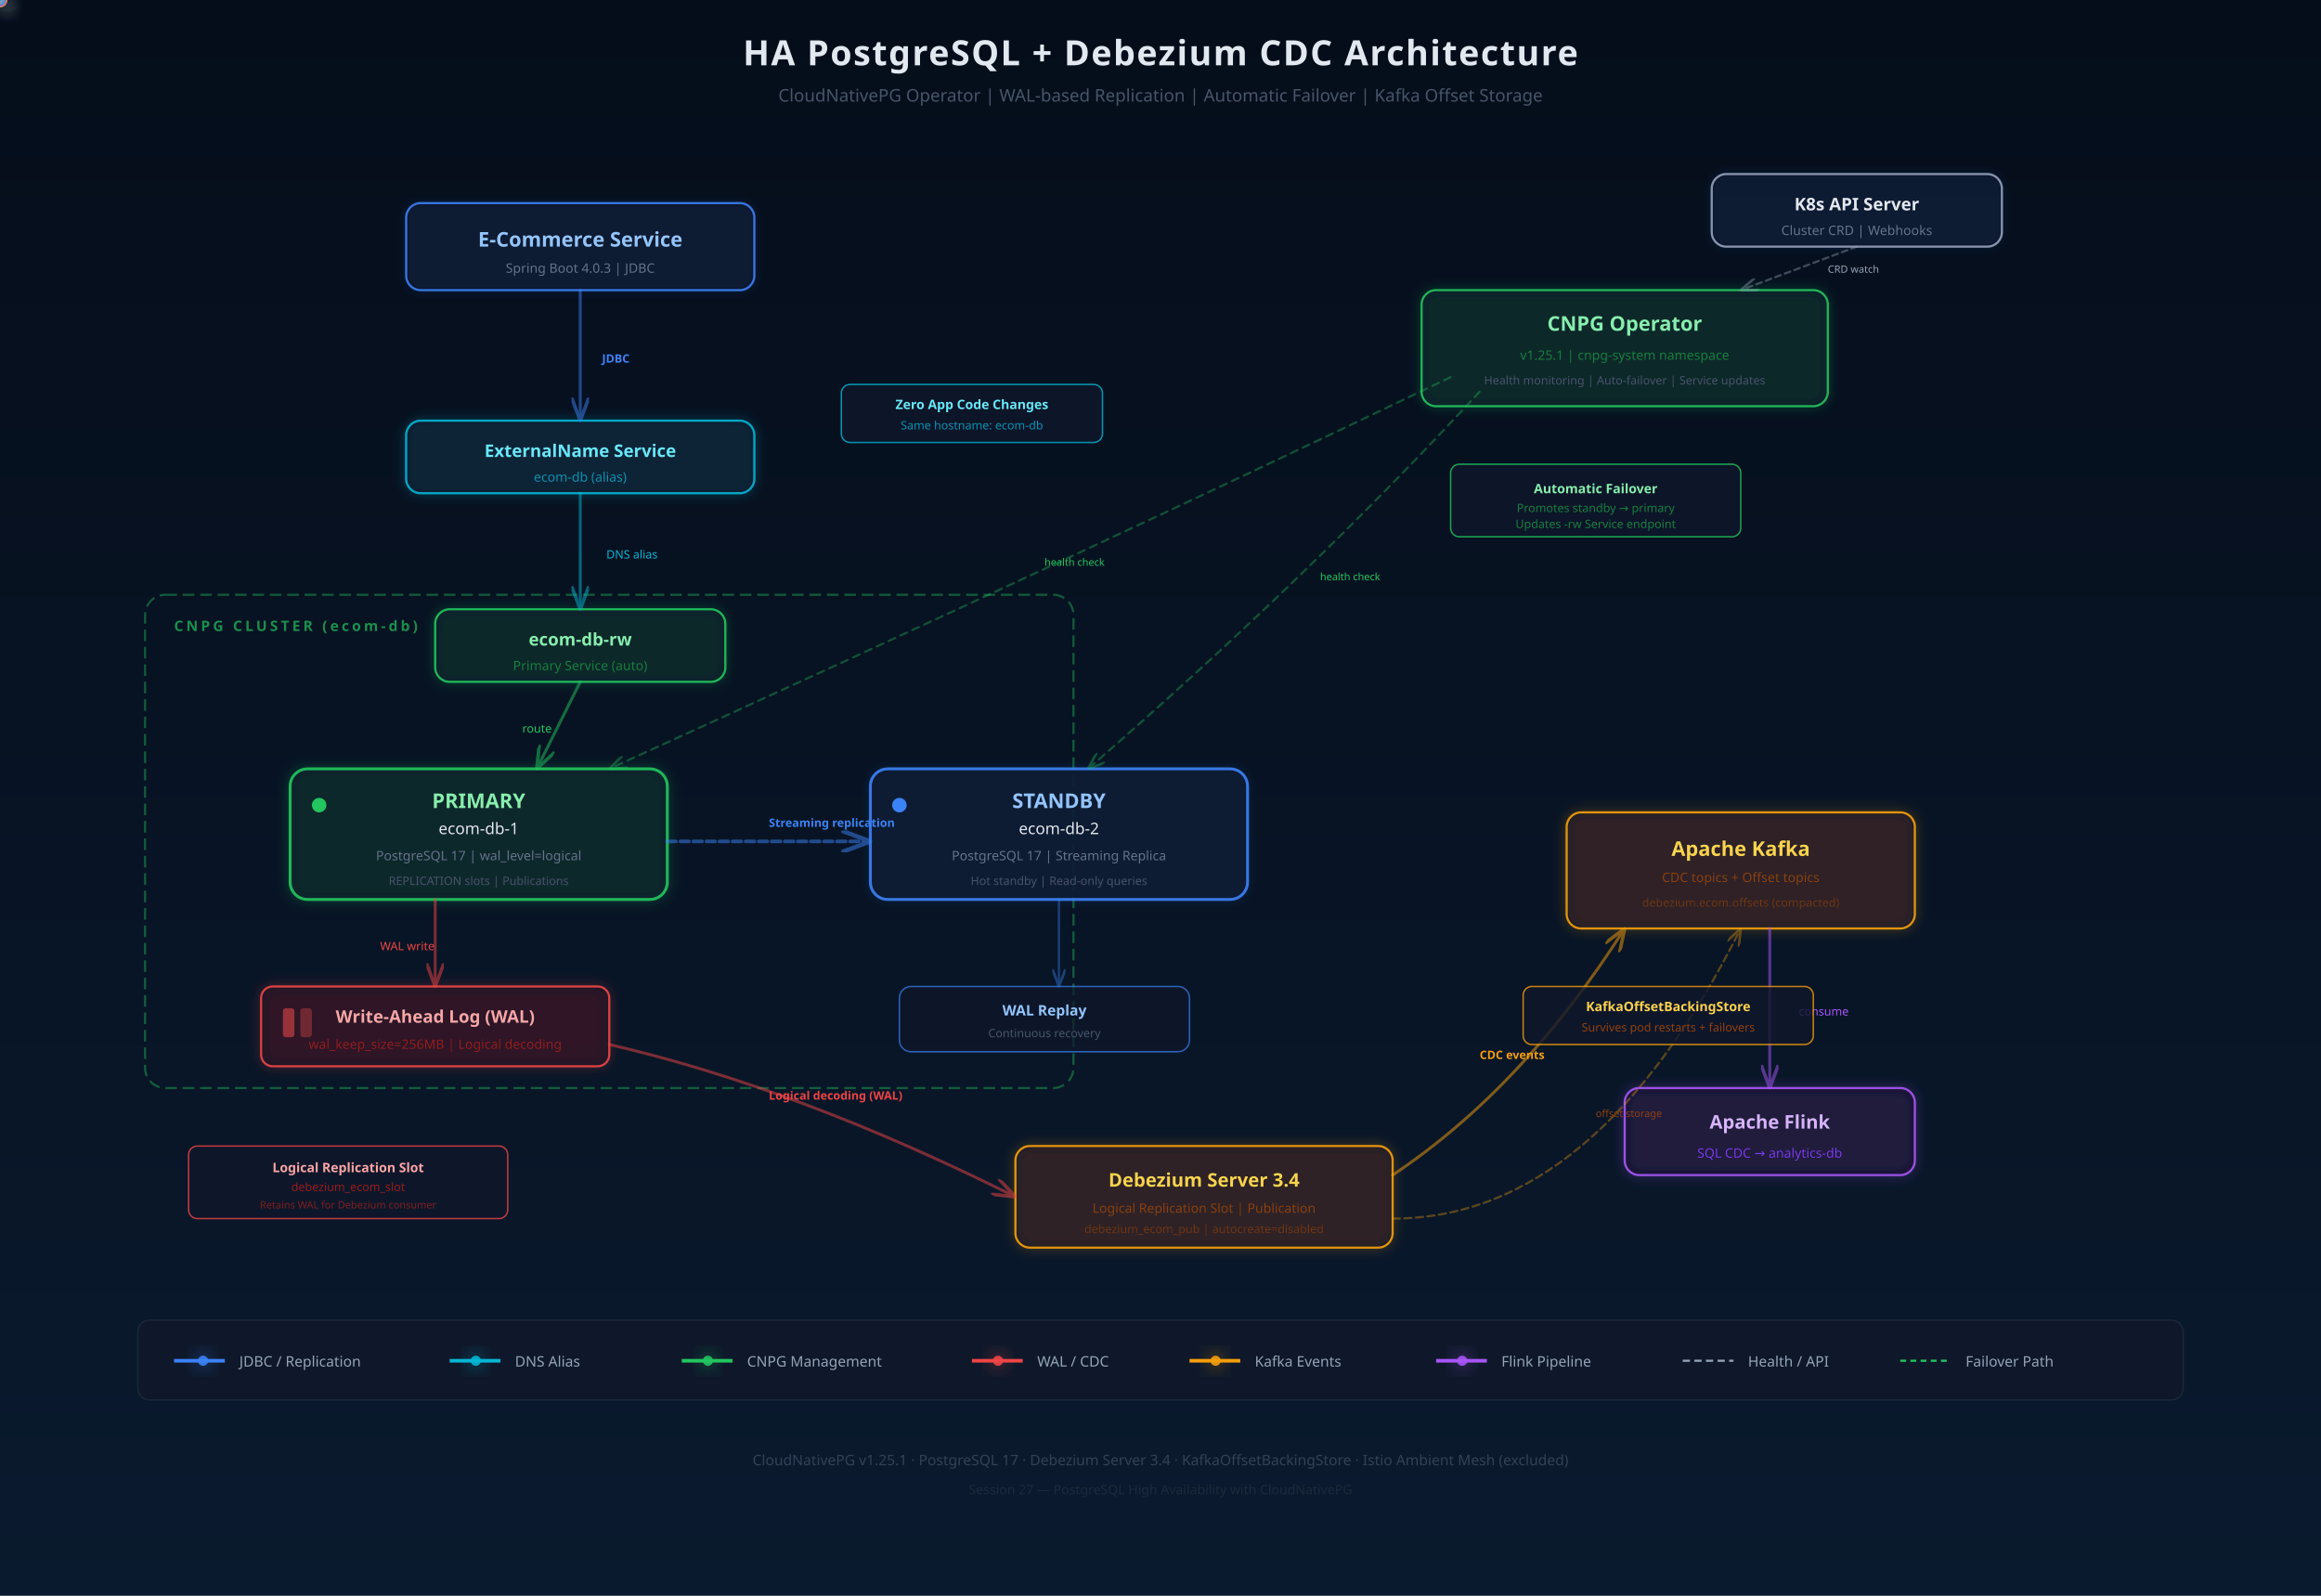
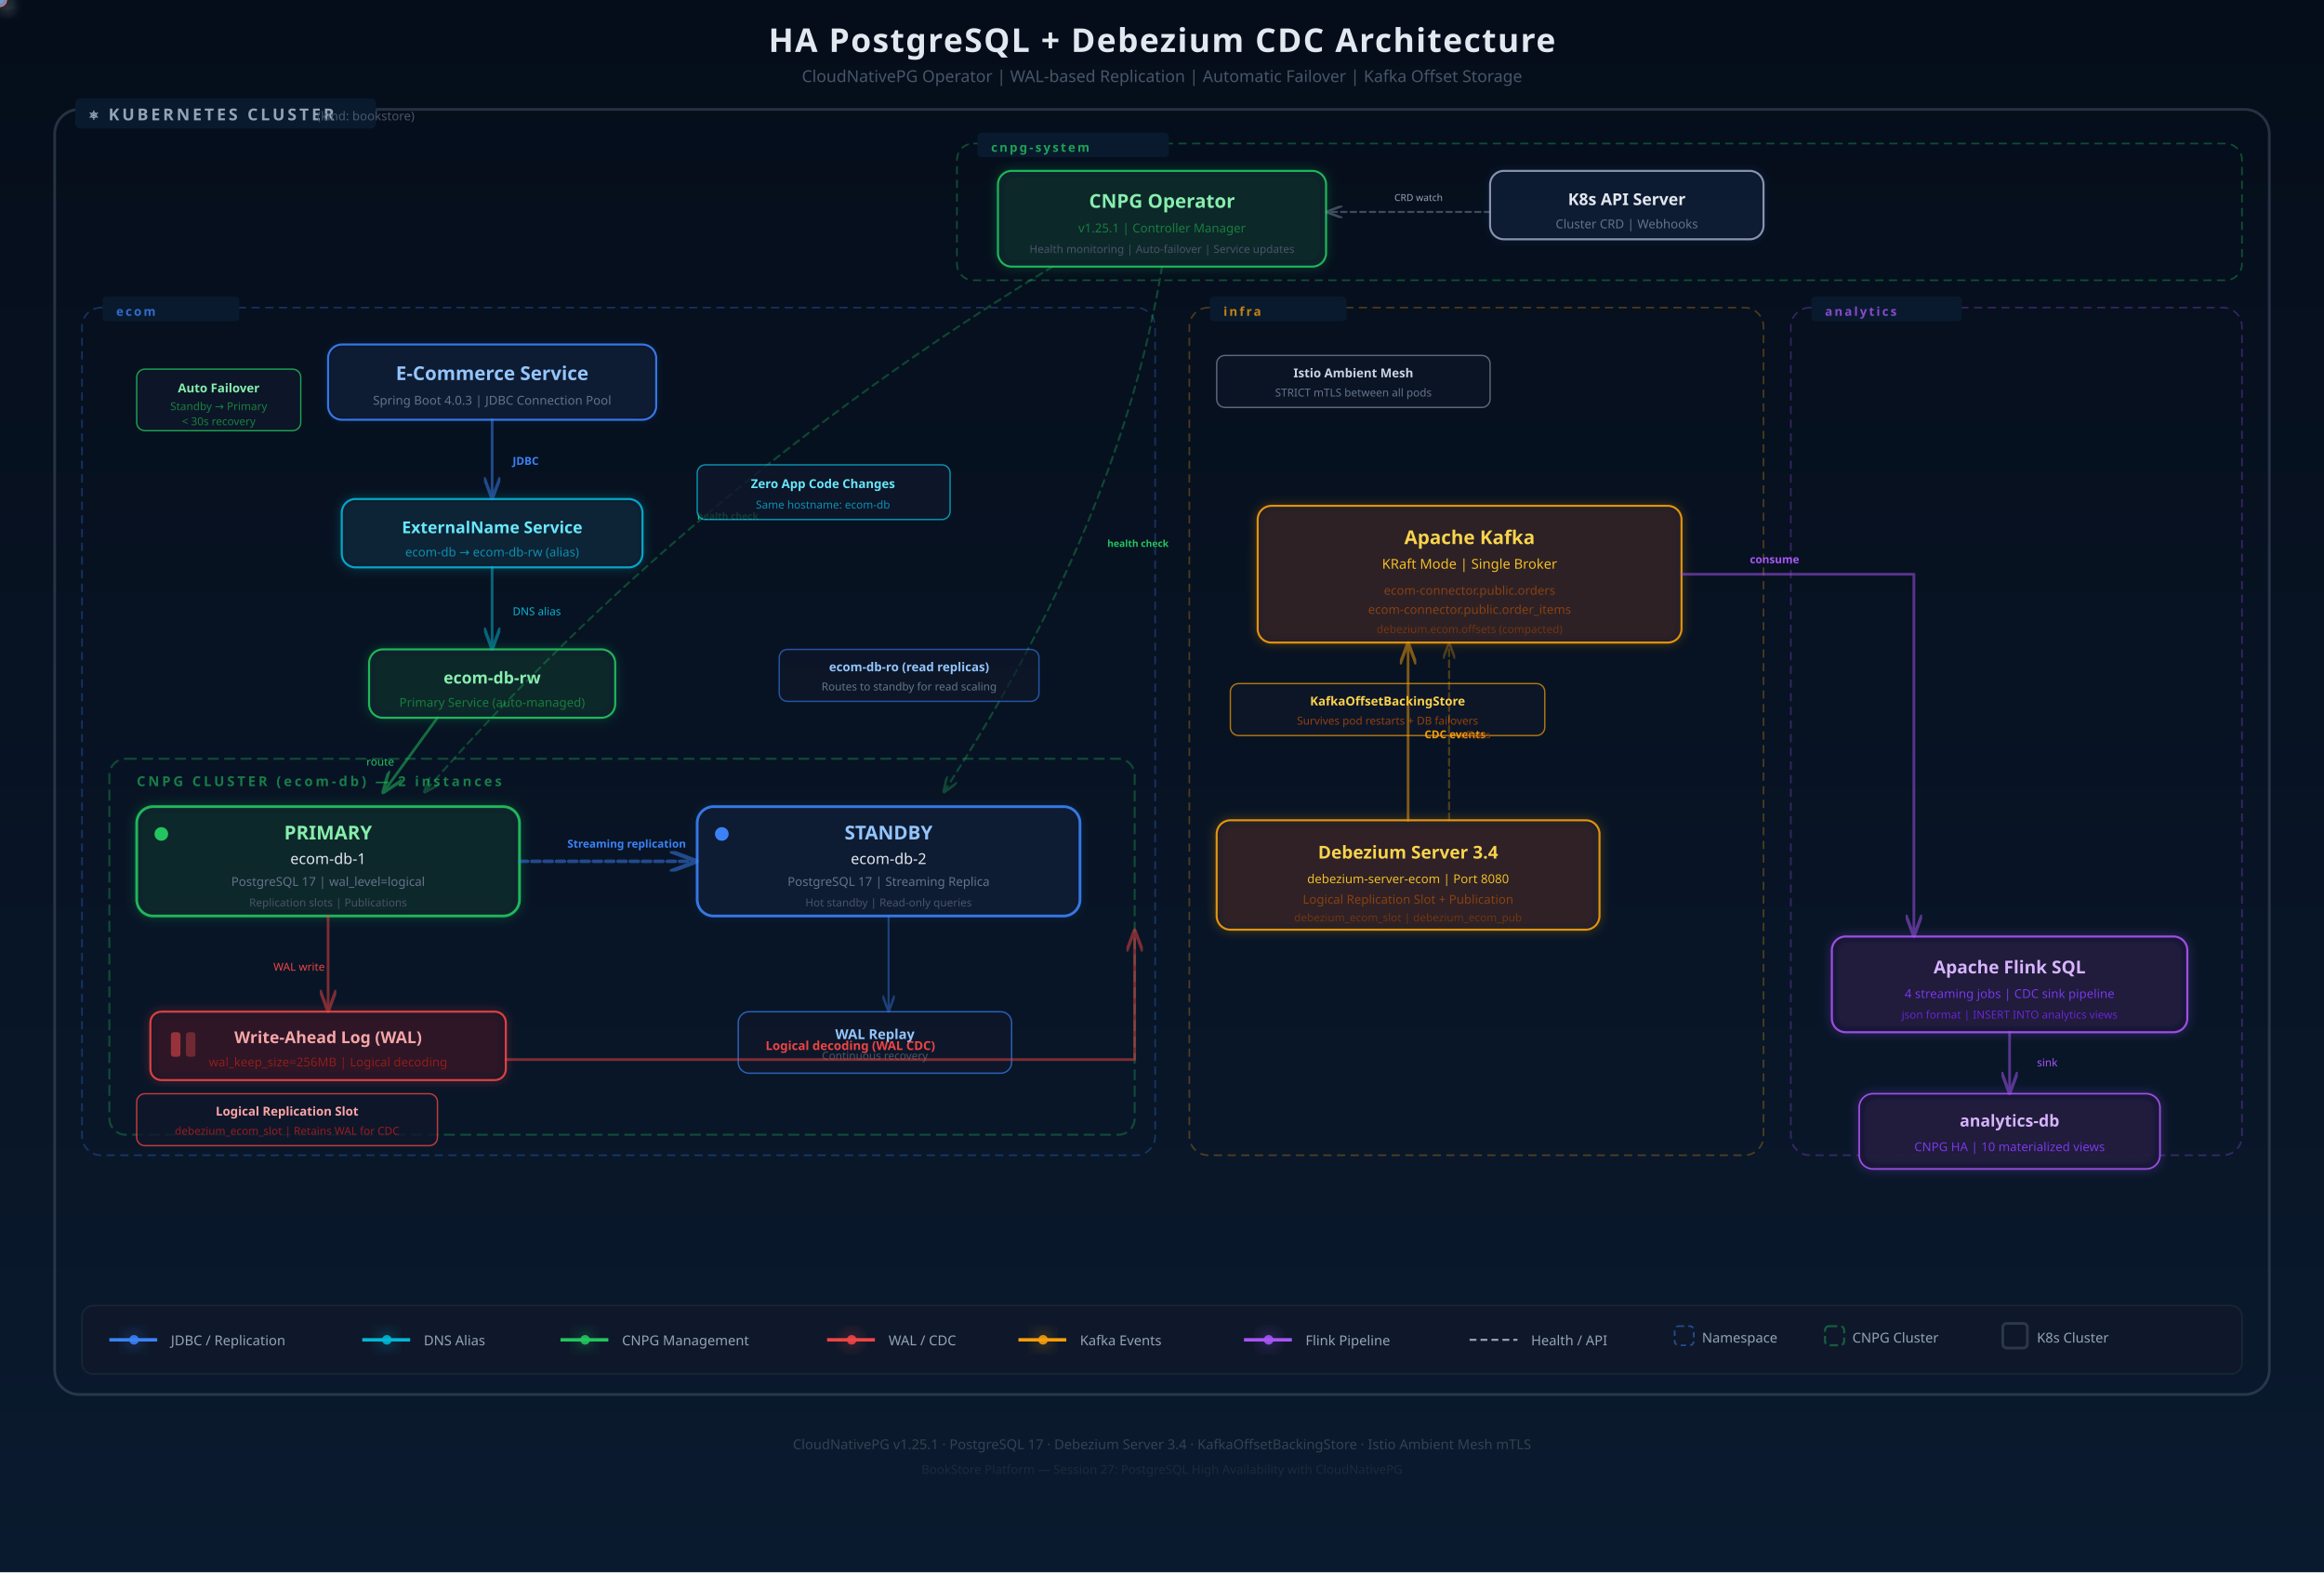
- <svg xmlns="http://www.w3.org/2000/svg" viewBox="0 0 1600 1100" width="1600" height="1100">
+ <svg xmlns="http://www.w3.org/2000/svg" viewBox="0 0 1700 1150" width="1700" height="1150">
  <defs>
    <linearGradient id="bg" x1="0" y1="0" x2="0" y2="1">
      <stop offset="0%" stop-color="#050d1a" />
      <stop offset="100%" stop-color="#0a1a2e" />
    </linearGradient>
    <filter id="glow" x="-50%" y="-50%" width="200%" height="200%">
      <feGaussianBlur stdDeviation="4" result="blur" />
      <feComposite in="SourceGraphic" in2="blur" operator="over" />
    </filter>
    <filter id="dot-glow" x="-100%" y="-100%" width="300%" height="300%">
      <feGaussianBlur stdDeviation="6" result="blur" />
      <feComposite in="SourceGraphic" in2="blur" operator="over" />
    </filter>
    <filter id="node-glow" x="-20%" y="-20%" width="140%" height="140%">
      <feGaussianBlur stdDeviation="3" result="blur" />
      <feFlood flood-color="#3b82f6" flood-opacity="0.15" result="color" />
      <feComposite in="color" in2="blur" operator="in" result="shadow" />
      <feComposite in="SourceGraphic" in2="shadow" operator="over" />
    </filter>
    <filter id="glow-green" x="-20%" y="-20%" width="140%" height="140%">
      <feGaussianBlur stdDeviation="4" result="blur" />
      <feFlood flood-color="#22c55e" flood-opacity="0.3" result="color" />
      <feComposite in="color" in2="blur" operator="in" result="shadow" />
      <feComposite in="SourceGraphic" in2="shadow" operator="over" />
    </filter>
    <filter id="glow-amber" x="-20%" y="-20%" width="140%" height="140%">
      <feGaussianBlur stdDeviation="4" result="blur" />
      <feFlood flood-color="#f59e0b" flood-opacity="0.3" result="color" />
      <feComposite in="color" in2="blur" operator="in" result="shadow" />
      <feComposite in="SourceGraphic" in2="shadow" operator="over" />
    </filter>
    <filter id="glow-red" x="-20%" y="-20%" width="140%" height="140%">
      <feGaussianBlur stdDeviation="4" result="blur" />
      <feFlood flood-color="#ef4444" flood-opacity="0.3" result="color" />
      <feComposite in="color" in2="blur" operator="in" result="shadow" />
      <feComposite in="SourceGraphic" in2="shadow" operator="over" />
    </filter>
    <filter id="glow-purple" x="-20%" y="-20%" width="140%" height="140%">
      <feGaussianBlur stdDeviation="4" result="blur" />
      <feFlood flood-color="#a855f7" flood-opacity="0.3" result="color" />
      <feComposite in="color" in2="blur" operator="in" result="shadow" />
      <feComposite in="SourceGraphic" in2="shadow" operator="over" />
    </filter>
    <filter id="glow-cyan" x="-20%" y="-20%" width="140%" height="140%">
      <feGaussianBlur stdDeviation="4" result="blur" />
      <feFlood flood-color="#06b6d4" flood-opacity="0.3" result="color" />
      <feComposite in="color" in2="blur" operator="in" result="shadow" />
      <feComposite in="SourceGraphic" in2="shadow" operator="over" />
    </filter>
    <marker id="arr-blue" markerWidth="8" markerHeight="6" refX="8" refY="3" orient="auto">
      <path d="M0,0 L8,3 L0,6" fill="none" stroke="#3b82f6" stroke-width="1.2" />
    </marker>
    <marker id="arr-green" markerWidth="8" markerHeight="6" refX="8" refY="3" orient="auto">
      <path d="M0,0 L8,3 L0,6" fill="none" stroke="#22c55e" stroke-width="1.2" />
    </marker>
    <marker id="arr-red" markerWidth="8" markerHeight="6" refX="8" refY="3" orient="auto">
      <path d="M0,0 L8,3 L0,6" fill="none" stroke="#ef4444" stroke-width="1.2" />
    </marker>
    <marker id="arr-orange" markerWidth="8" markerHeight="6" refX="8" refY="3" orient="auto">
      <path d="M0,0 L8,3 L0,6" fill="none" stroke="#f59e0b" stroke-width="1.2" />
    </marker>
    <marker id="arr-purple" markerWidth="8" markerHeight="6" refX="8" refY="3" orient="auto">
      <path d="M0,0 L8,3 L0,6" fill="none" stroke="#a855f7" stroke-width="1.2" />
    </marker>
    <marker id="arr-cyan" markerWidth="8" markerHeight="6" refX="8" refY="3" orient="auto">
      <path d="M0,0 L8,3 L0,6" fill="none" stroke="#06b6d4" stroke-width="1.2" />
    </marker>
    <marker id="arr-white" markerWidth="8" markerHeight="6" refX="8" refY="3" orient="auto">
      <path d="M0,0 L8,3 L0,6" fill="none" stroke="#94a3b8" stroke-width="1.2" />
    </marker>
-     <path id="p-app-ext" d="M400,200 L400,290" fill="none" />
-     <path id="p-ext-rw" d="M400,340 L400,420" fill="none" />
-     <path id="p-rw-primary" d="M400,470 L400,530" fill="none" />
-     <path id="p-wal-write" d="M300,600 L300,680" fill="none" />
-     <path id="p-repl" d="M500,580 L750,580" fill="none" />
-     <path id="p-wal-deb" d="M380,720 L680,720" fill="none" />
-     <path id="p-deb-kafka" d="M920,620 L1100,620" fill="none" />
-     <path id="p-kafka-flink" d="M1300,620 L1300,750" fill="none" />
-     <path id="p-op-primary" d="M1100,240 L550,530" fill="none" />
-     <path id="p-op-standby" d="M1100,260 L900,530" fill="none" />
-     <path id="p-standby-wal" d="M850,620 L850,700" fill="none" />
-     <path id="p-offset-kafka" d="M800,680 L1100,680" fill="none" />
-     <path id="p-k8s-op" d="M1300,160 L1200,200" fill="none" />
+     <path id="p-app-ext" d="M360,295 L360,365" fill="none" />
+     <path id="p-ext-rw" d="M360,415 L360,475" fill="none" />
+     <path id="p-rw-primary" d="M360,525 L310,580" fill="none" />
+     <path id="p-wal-write" d="M280,670 L280,740" fill="none" />
+     <path id="p-repl" d="M440,640 L570,640" fill="none" />
+     <path id="p-wal-deb" d="M370,775 L830,775 L830,680" fill="none" />
+     <path id="p-deb-kafka" d="M1030,600 L1030,470" fill="none" />
+     <path id="p-kafka-flink" d="M1230,420 L1400,420 L1400,685" fill="none" />
+     <path id="p-op-primary" d="M810,195 Q600,380 370,580" fill="none" />
+     <path id="p-op-standby" d="M870,195 Q800,380 670,580" fill="none" />
+     <path id="p-standby-wal" d="M680,680 L680,740" fill="none" />
+     <path id="p-k8s-op" d="M1090,157 L970,165" fill="none" />
  </defs>
-   <rect width="1600" height="1100" fill="url(#bg)" />
-   <text x="800" y="45" text-anchor="middle" font-family="'Segoe UI',system-ui,sans-serif" font-size="24" font-weight="700" fill="#e2e8f0" letter-spacing="1">
+   <rect width="1700" height="1150" fill="url(#bg)" />
+   <text x="850" y="38" text-anchor="middle" font-family="'Segoe UI',system-ui,sans-serif" font-size="24" font-weight="700" fill="#e2e8f0" letter-spacing="1">
    HA PostgreSQL + Debezium CDC Architecture
  </text>
-   <text x="800" y="70" text-anchor="middle" font-family="'Segoe UI',system-ui,sans-serif" font-size="12" fill="#475569">
+   <text x="850" y="60" text-anchor="middle" font-family="'Segoe UI',system-ui,sans-serif" font-size="12" fill="#475569">
    CloudNativePG Operator | WAL-based Replication | Automatic Failover | Kafka Offset Storage
  </text>
-   <rect x="100" y="410" width="640" height="340" rx="14" fill="none" stroke="#22c55e" stroke-width="1.5" stroke-dasharray="8,4" opacity="0.4" />
-   <text x="120" y="435" font-family="'Segoe UI',system-ui,sans-serif" font-size="10" fill="#22c55e" font-weight="700" letter-spacing="2" opacity="0.7">CNPG CLUSTER (ecom-db)</text>
+   <rect x="40" y="80" width="1620" height="940" rx="18" fill="none" stroke="#475569" stroke-width="2" opacity="0.5" />
+   <g font-family="'Segoe UI',system-ui,sans-serif">
+     <rect x="55" y="72" width="220" height="22" rx="4" fill="#0a1a2e" />
+     <text x="65" y="88" font-size="12" fill="#94a3b8" font-weight="700" letter-spacing="2">
+       ⎈  KUBERNETES CLUSTER
+     </text>
+     <text x="232" y="88" font-size="9" fill="#475569">(kind: bookstore)</text>
+   </g>
+   <rect x="700" y="105" width="940" height="100" rx="12" fill="none" stroke="#22c55e" stroke-width="1.2" stroke-dasharray="6,4" opacity="0.35" />
+   <g font-family="'Segoe UI',system-ui,sans-serif">
+     <rect x="715" y="97" width="140" height="18" rx="3" fill="#0a1a2e" />
+     <text x="725" y="111" font-size="9" fill="#22c55e" font-weight="700" letter-spacing="1.5" opacity="0.8">cnpg-system</text>
+   </g>
  <g filter="url(#node-glow)">
-     <rect x="280" y="140" width="240" height="60" rx="10" fill="#0f172a" stroke="#3b82f6" stroke-width="1.5" opacity="0.9" />
-     <text x="400" y="170" text-anchor="middle" fill="#93c5fd" font-size="14" font-weight="600" font-family="'Segoe UI',system-ui,sans-serif">E-Commerce Service</text>
-     <text x="400" y="188" text-anchor="middle" fill="#64748b" font-size="9" font-family="'Segoe UI',system-ui,sans-serif">Spring Boot 4.0.3 | JDBC</text>
+     <rect x="1090" y="125" width="200" height="50" rx="10" fill="#0f172a" stroke="#94a3b8" stroke-width="1.5" opacity="0.9" />
+     <text x="1190" y="150" text-anchor="middle" fill="#e2e8f0" font-size="12" font-weight="600" font-family="'Segoe UI',system-ui,sans-serif">K8s API Server</text>
+     <text x="1190" y="167" text-anchor="middle" fill="#64748b" font-size="9" font-family="'Segoe UI',system-ui,sans-serif">Cluster CRD | Webhooks</text>
+   </g>
+   <g filter="url(#glow-green)">
+     <rect x="730" y="125" width="240" height="70" rx="10" fill="#0f172a" stroke="#22c55e" stroke-width="1.5" opacity="0.9" />
+     <text x="850" y="152" text-anchor="middle" fill="#86efac" font-size="14" font-weight="700" font-family="'Segoe UI',system-ui,sans-serif">CNPG Operator</text>
+     <text x="850" y="170" text-anchor="middle" fill="#15803d" font-size="9" font-family="'Segoe UI',system-ui,sans-serif">v1.25.1 | Controller Manager</text>
+     <text x="850" y="185" text-anchor="middle" fill="#475569" font-size="8" font-family="'Segoe UI',system-ui,sans-serif">Health monitoring | Auto-failover | Service updates</text>
+   </g>
+   <rect x="60" y="225" width="785" height="620" rx="14" fill="none" stroke="#3b82f6" stroke-width="1.2" stroke-dasharray="6,4" opacity="0.3" />
+   <g font-family="'Segoe UI',system-ui,sans-serif">
+     <rect x="75" y="217" width="100" height="18" rx="3" fill="#0a1a2e" />
+     <text x="85" y="231" font-size="9" fill="#3b82f6" font-weight="700" letter-spacing="1.5" opacity="0.8">ecom</text>
+   </g>
+   <g filter="url(#node-glow)">
+     <rect x="240" y="252" width="240" height="55" rx="10" fill="#0f172a" stroke="#3b82f6" stroke-width="1.5" opacity="0.9" />
+     <text x="360" y="278" text-anchor="middle" fill="#93c5fd" font-size="14" font-weight="600" font-family="'Segoe UI',system-ui,sans-serif">E-Commerce Service</text>
+     <text x="360" y="296" text-anchor="middle" fill="#64748b" font-size="9" font-family="'Segoe UI',system-ui,sans-serif">Spring Boot 4.0.3 | JDBC Connection Pool</text>
  </g>
  <g filter="url(#glow-cyan)">
-     <rect x="280" y="290" width="240" height="50" rx="10" fill="#0f172a" stroke="#06b6d4" stroke-width="1.5" opacity="0.9" />
-     <text x="400" y="315" text-anchor="middle" fill="#67e8f9" font-size="12" font-weight="600" font-family="'Segoe UI',system-ui,sans-serif">ExternalName Service</text>
-     <text x="400" y="332" text-anchor="middle" fill="#0891b2" font-size="9" font-family="'Segoe UI',system-ui,sans-serif">ecom-db (alias)</text>
+     <rect x="250" y="365" width="220" height="50" rx="10" fill="#0f172a" stroke="#06b6d4" stroke-width="1.5" opacity="0.9" />
+     <text x="360" y="390" text-anchor="middle" fill="#67e8f9" font-size="12" font-weight="600" font-family="'Segoe UI',system-ui,sans-serif">ExternalName Service</text>
+     <text x="360" y="407" text-anchor="middle" fill="#0891b2" font-size="9" font-family="'Segoe UI',system-ui,sans-serif">ecom-db → ecom-db-rw (alias)</text>
  </g>
  <g filter="url(#glow-green)">
-     <rect x="300" y="420" width="200" height="50" rx="10" fill="#0f172a" stroke="#22c55e" stroke-width="1.5" opacity="0.9" />
-     <text x="400" y="445" text-anchor="middle" fill="#86efac" font-size="12" font-weight="600" font-family="'Segoe UI',system-ui,sans-serif">ecom-db-rw</text>
-     <text x="400" y="462" text-anchor="middle" fill="#15803d" font-size="9" font-family="'Segoe UI',system-ui,sans-serif">Primary Service (auto)</text>
-   </g>
+     <rect x="270" y="475" width="180" height="50" rx="10" fill="#0f172a" stroke="#22c55e" stroke-width="1.5" opacity="0.9" />
+     <text x="360" y="500" text-anchor="middle" fill="#86efac" font-size="12" font-weight="600" font-family="'Segoe UI',system-ui,sans-serif">ecom-db-rw</text>
+     <text x="360" y="517" text-anchor="middle" fill="#15803d" font-size="9" font-family="'Segoe UI',system-ui,sans-serif">Primary Service (auto-managed)</text>
+   </g>
+   <rect x="80" y="555" width="750" height="275" rx="12" fill="none" stroke="#22c55e" stroke-width="1.5" stroke-dasharray="8,4" opacity="0.3" />
+   <text x="100" y="575" font-family="'Segoe UI',system-ui,sans-serif" font-size="10" fill="#22c55e" font-weight="700" letter-spacing="2" opacity="0.6">CNPG CLUSTER (ecom-db) — 2 instances</text>
  <g filter="url(#glow-green)">
-     <rect x="200" y="530" width="260" height="90" rx="12" fill="#0f172a" stroke="#22c55e" stroke-width="2" opacity="0.9" />
-     <text x="330" y="557" text-anchor="middle" fill="#86efac" font-size="14" font-weight="700" font-family="'Segoe UI',system-ui,sans-serif">PRIMARY</text>
-     <text x="330" y="575" text-anchor="middle" fill="#e2e8f0" font-size="11" font-family="'Segoe UI',system-ui,sans-serif">ecom-db-1</text>
-     <text x="330" y="593" text-anchor="middle" fill="#64748b" font-size="9" font-family="'Segoe UI',system-ui,sans-serif">PostgreSQL 17 | wal_level=logical</text>
-     <text x="330" y="610" text-anchor="middle" fill="#475569" font-size="8" font-family="'Segoe UI',system-ui,sans-serif">REPLICATION slots | Publications</text>
-     <circle cx="220" cy="555" r="5" fill="#22c55e">
+     <rect x="100" y="590" width="280" height="80" rx="12" fill="#0f172a" stroke="#22c55e" stroke-width="2" opacity="0.9" />
+     <text x="240" y="614" text-anchor="middle" fill="#86efac" font-size="14" font-weight="700" font-family="'Segoe UI',system-ui,sans-serif">PRIMARY</text>
+     <text x="240" y="632" text-anchor="middle" fill="#e2e8f0" font-size="11" font-family="'Segoe UI',system-ui,sans-serif">ecom-db-1</text>
+     <text x="240" y="648" text-anchor="middle" fill="#64748b" font-size="9" font-family="'Segoe UI',system-ui,sans-serif">PostgreSQL 17 | wal_level=logical</text>
+     <text x="240" y="663" text-anchor="middle" fill="#475569" font-size="8" font-family="'Segoe UI',system-ui,sans-serif">Replication slots | Publications</text>
+     <circle cx="118" cy="610" r="5" fill="#22c55e">
      <animate attributeName="opacity" values="1;0.3;1" dur="2s" repeatCount="indefinite" />
    </circle>
  </g>
+   <g filter="url(#node-glow)">
+     <rect x="510" y="590" width="280" height="80" rx="12" fill="#0f172a" stroke="#3b82f6" stroke-width="2" opacity="0.9" />
+     <text x="650" y="614" text-anchor="middle" fill="#93c5fd" font-size="14" font-weight="700" font-family="'Segoe UI',system-ui,sans-serif">STANDBY</text>
+     <text x="650" y="632" text-anchor="middle" fill="#e2e8f0" font-size="11" font-family="'Segoe UI',system-ui,sans-serif">ecom-db-2</text>
+     <text x="650" y="648" text-anchor="middle" fill="#64748b" font-size="9" font-family="'Segoe UI',system-ui,sans-serif">PostgreSQL 17 | Streaming Replica</text>
+     <text x="650" y="663" text-anchor="middle" fill="#475569" font-size="8" font-family="'Segoe UI',system-ui,sans-serif">Hot standby | Read-only queries</text>
+     <circle cx="528" cy="610" r="5" fill="#3b82f6">
+       <animate attributeName="opacity" values="1;0.3;1" dur="2.5s" repeatCount="indefinite" />
+     </circle>
+   </g>
  <g filter="url(#glow-red)">
-     <rect x="180" y="680" width="240" height="55" rx="8" fill="#0f172a" stroke="#ef4444" stroke-width="1.5" opacity="0.9" />
-     <text x="300" y="705" text-anchor="middle" fill="#fca5a5" font-size="12" font-weight="600" font-family="'Segoe UI',system-ui,sans-serif">Write-Ahead Log (WAL)</text>
-     <text x="300" y="723" text-anchor="middle" fill="#991b1b" font-size="9" font-family="'Segoe UI',system-ui,sans-serif">wal_keep_size=256MB | Logical decoding</text>
-     <rect x="195" y="695" width="8" height="20" rx="2" fill="#ef4444" opacity="0.6">
-       <animate attributeName="height" values="8;20;8" dur="1.5s" repeatCount="indefinite" />
-       <animate attributeName="y" values="701;695;701" dur="1.5s" repeatCount="indefinite" />
+     <rect x="110" y="740" width="260" height="50" rx="8" fill="#0f172a" stroke="#ef4444" stroke-width="1.5" opacity="0.9" />
+     <text x="240" y="763" text-anchor="middle" fill="#fca5a5" font-size="12" font-weight="600" font-family="'Segoe UI',system-ui,sans-serif">Write-Ahead Log (WAL)</text>
+     <text x="240" y="780" text-anchor="middle" fill="#991b1b" font-size="9" font-family="'Segoe UI',system-ui,sans-serif">wal_keep_size=256MB | Logical decoding</text>
+     <rect x="125" y="755" width="7" height="18" rx="2" fill="#ef4444" opacity="0.6">
+       <animate attributeName="height" values="8;18;8" dur="1.5s" repeatCount="indefinite" />
+       <animate attributeName="y" values="760;755;760" dur="1.5s" repeatCount="indefinite" />
    </rect>
-     <rect x="207" y="695" width="8" height="20" rx="2" fill="#ef4444" opacity="0.4">
+     <rect x="136" y="755" width="7" height="18" rx="2" fill="#ef4444" opacity="0.4">
      <animate attributeName="height" values="14;8;14" dur="1.5s" repeatCount="indefinite" begin="0.3s" />
-       <animate attributeName="y" values="698;701;698" dur="1.5s" repeatCount="indefinite" begin="0.3s" />
+       <animate attributeName="y" values="757;760;757" dur="1.5s" repeatCount="indefinite" begin="0.3s" />
    </rect>
  </g>
-   <g filter="url(#node-glow)">
-     <rect x="600" y="530" width="260" height="90" rx="12" fill="#0f172a" stroke="#3b82f6" stroke-width="2" opacity="0.9" />
-     <text x="730" y="557" text-anchor="middle" fill="#93c5fd" font-size="14" font-weight="700" font-family="'Segoe UI',system-ui,sans-serif">STANDBY</text>
-     <text x="730" y="575" text-anchor="middle" fill="#e2e8f0" font-size="11" font-family="'Segoe UI',system-ui,sans-serif">ecom-db-2</text>
-     <text x="730" y="593" text-anchor="middle" fill="#64748b" font-size="9" font-family="'Segoe UI',system-ui,sans-serif">PostgreSQL 17 | Streaming Replica</text>
-     <text x="730" y="610" text-anchor="middle" fill="#475569" font-size="8" font-family="'Segoe UI',system-ui,sans-serif">Hot standby | Read-only queries</text>
-     <circle cx="620" cy="555" r="5" fill="#3b82f6">
-       <animate attributeName="opacity" values="1;0.3;1" dur="2.5s" repeatCount="indefinite" />
-     </circle>
-   </g>
  <g>
-     <rect x="620" y="680" width="200" height="45" rx="8" fill="#0f172a" stroke="#3b82f6" stroke-width="1" opacity="0.7" />
-     <text x="720" y="700" text-anchor="middle" fill="#93c5fd" font-size="10" font-weight="600" font-family="'Segoe UI',system-ui,sans-serif">WAL Replay</text>
-     <text x="720" y="715" text-anchor="middle" fill="#475569" font-size="8" font-family="'Segoe UI',system-ui,sans-serif">Continuous recovery</text>
+     <rect x="540" y="740" width="200" height="45" rx="8" fill="#0f172a" stroke="#3b82f6" stroke-width="1" opacity="0.7" />
+     <text x="640" y="760" text-anchor="middle" fill="#93c5fd" font-size="10" font-weight="600" font-family="'Segoe UI',system-ui,sans-serif">WAL Replay</text>
+     <text x="640" y="775" text-anchor="middle" fill="#475569" font-size="8" font-family="'Segoe UI',system-ui,sans-serif">Continuous recovery</text>
+   </g>
+   <rect x="870" y="225" width="420" height="620" rx="14" fill="none" stroke="#f59e0b" stroke-width="1.2" stroke-dasharray="6,4" opacity="0.3" />
+   <g font-family="'Segoe UI',system-ui,sans-serif">
+     <rect x="885" y="217" width="100" height="18" rx="3" fill="#0a1a2e" />
+     <text x="895" y="231" font-size="9" fill="#f59e0b" font-weight="700" letter-spacing="1.5" opacity="0.8">infra</text>
  </g>
  <g filter="url(#glow-amber)">
-     <rect x="700" y="790" width="260" height="70" rx="10" fill="#0f172a" stroke="#f59e0b" stroke-width="1.5" opacity="0.9" />
-     <text x="830" y="818" text-anchor="middle" fill="#fcd34d" font-size="13" font-weight="600" font-family="'Segoe UI',system-ui,sans-serif">Debezium Server 3.4</text>
-     <text x="830" y="836" text-anchor="middle" fill="#92400e" font-size="9" font-family="'Segoe UI',system-ui,sans-serif">Logical Replication Slot | Publication</text>
-     <text x="830" y="850" text-anchor="middle" fill="#78350f" font-size="8" font-family="'Segoe UI',system-ui,sans-serif">debezium_ecom_pub | autocreate=disabled</text>
+     <rect x="890" y="600" width="280" height="80" rx="10" fill="#0f172a" stroke="#f59e0b" stroke-width="1.5" opacity="0.9" />
+     <text x="1030" y="628" text-anchor="middle" fill="#fcd34d" font-size="13" font-weight="600" font-family="'Segoe UI',system-ui,sans-serif">Debezium Server 3.4</text>
+     <text x="1030" y="646" text-anchor="middle" fill="#fbbf24" font-size="9" font-family="'Segoe UI',system-ui,sans-serif">debezium-server-ecom | Port 8080</text>
+     <text x="1030" y="661" text-anchor="middle" fill="#92400e" font-size="9" font-family="'Segoe UI',system-ui,sans-serif">Logical Replication Slot + Publication</text>
+     <text x="1030" y="674" text-anchor="middle" fill="#78350f" font-size="8" font-family="'Segoe UI',system-ui,sans-serif">debezium_ecom_slot | debezium_ecom_pub</text>
  </g>
  <g filter="url(#glow-amber)">
-     <rect x="1080" y="560" width="240" height="80" rx="10" fill="#0f172a" stroke="#f59e0b" stroke-width="1.5" opacity="0.9" />
-     <text x="1200" y="590" text-anchor="middle" fill="#fcd34d" font-size="14" font-weight="600" font-family="'Segoe UI',system-ui,sans-serif">Apache Kafka</text>
-     <text x="1200" y="608" text-anchor="middle" fill="#92400e" font-size="9" font-family="'Segoe UI',system-ui,sans-serif">CDC topics + Offset topics</text>
-     <text x="1200" y="625" text-anchor="middle" fill="#78350f" font-size="8" font-family="'Segoe UI',system-ui,sans-serif">debezium.ecom.offsets (compacted)</text>
+     <rect x="920" y="370" width="310" height="100" rx="10" fill="#0f172a" stroke="#f59e0b" stroke-width="1.5" opacity="0.9" />
+     <text x="1075" y="398" text-anchor="middle" fill="#fcd34d" font-size="14" font-weight="700" font-family="'Segoe UI',system-ui,sans-serif">Apache Kafka</text>
+     <text x="1075" y="416" text-anchor="middle" fill="#fbbf24" font-size="10" font-family="'Segoe UI',system-ui,sans-serif">KRaft Mode | Single Broker</text>
+     <text x="1075" y="435" text-anchor="middle" fill="#92400e" font-size="9" font-family="'Segoe UI',system-ui,sans-serif">ecom-connector.public.orders</text>
+     <text x="1075" y="449" text-anchor="middle" fill="#92400e" font-size="9" font-family="'Segoe UI',system-ui,sans-serif">ecom-connector.public.order_items</text>
+     <text x="1075" y="463" text-anchor="middle" fill="#78350f" font-size="8" font-family="'Segoe UI',system-ui,sans-serif">debezium.ecom.offsets (compacted)</text>
+   </g>
+   <g font-family="'Segoe UI',system-ui,sans-serif">
+     <rect x="900" y="500" width="230" height="38" rx="6" fill="#0f172a" stroke="#f59e0b" stroke-width="1" opacity="0.7" />
+     <text x="1015" y="516" text-anchor="middle" fill="#fcd34d" font-size="9" font-weight="600">KafkaOffsetBackingStore</text>
+     <text x="1015" y="530" text-anchor="middle" fill="#92400e" font-size="8">Survives pod restarts + DB failovers</text>
+   </g>
+   <rect x="1310" y="225" width="330" height="620" rx="14" fill="none" stroke="#a855f7" stroke-width="1.2" stroke-dasharray="6,4" opacity="0.3" />
+   <g font-family="'Segoe UI',system-ui,sans-serif">
+     <rect x="1325" y="217" width="110" height="18" rx="3" fill="#0a1a2e" />
+     <text x="1335" y="231" font-size="9" fill="#a855f7" font-weight="700" letter-spacing="1.5" opacity="0.8">analytics</text>
  </g>
  <g filter="url(#glow-purple)">
-     <rect x="1120" y="750" width="200" height="60" rx="10" fill="#0f172a" stroke="#a855f7" stroke-width="1.5" opacity="0.9" />
-     <text x="1220" y="778" text-anchor="middle" fill="#d8b4fe" font-size="13" font-weight="600" font-family="'Segoe UI',system-ui,sans-serif">Apache Flink</text>
-     <text x="1220" y="798" text-anchor="middle" fill="#7c3aed" font-size="9" font-family="'Segoe UI',system-ui,sans-serif">SQL CDC → analytics-db</text>
-   </g>
-   <g filter="url(#glow-green)">
-     <rect x="980" y="200" width="280" height="80" rx="10" fill="#0f172a" stroke="#22c55e" stroke-width="1.5" opacity="0.9" />
-     <text x="1120" y="228" text-anchor="middle" fill="#86efac" font-size="14" font-weight="700" font-family="'Segoe UI',system-ui,sans-serif">CNPG Operator</text>
-     <text x="1120" y="248" text-anchor="middle" fill="#15803d" font-size="9" font-family="'Segoe UI',system-ui,sans-serif">v1.25.1 | cnpg-system namespace</text>
-     <text x="1120" y="265" text-anchor="middle" fill="#475569" font-size="8" font-family="'Segoe UI',system-ui,sans-serif">Health monitoring | Auto-failover | Service updates</text>
-   </g>
-   <g filter="url(#node-glow)">
-     <rect x="1180" y="120" width="200" height="50" rx="10" fill="#0f172a" stroke="#94a3b8" stroke-width="1.5" opacity="0.9" />
-     <text x="1280" y="145" text-anchor="middle" fill="#e2e8f0" font-size="12" font-weight="600" font-family="'Segoe UI',system-ui,sans-serif">K8s API Server</text>
-     <text x="1280" y="162" text-anchor="middle" fill="#64748b" font-size="9" font-family="'Segoe UI',system-ui,sans-serif">Cluster CRD | Webhooks</text>
+     <rect x="1340" y="685" width="260" height="70" rx="10" fill="#0f172a" stroke="#a855f7" stroke-width="1.5" opacity="0.9" />
+     <text x="1470" y="712" text-anchor="middle" fill="#d8b4fe" font-size="13" font-weight="700" font-family="'Segoe UI',system-ui,sans-serif">Apache Flink SQL</text>
+     <text x="1470" y="730" text-anchor="middle" fill="#7c3aed" font-size="9" font-family="'Segoe UI',system-ui,sans-serif">4 streaming jobs | CDC sink pipeline</text>
+     <text x="1470" y="745" text-anchor="middle" fill="#6d28d9" font-size="8" font-family="'Segoe UI',system-ui,sans-serif">json format | INSERT INTO analytics views</text>
+   </g>
+   <g filter="url(#glow-purple)">
+     <rect x="1360" y="800" width="220" height="55" rx="10" fill="#0f172a" stroke="#a855f7" stroke-width="1.2" opacity="0.9" />
+     <text x="1470" y="824" text-anchor="middle" fill="#d8b4fe" font-size="12" font-weight="600" font-family="'Segoe UI',system-ui,sans-serif">analytics-db</text>
+     <text x="1470" y="842" text-anchor="middle" fill="#7c3aed" font-size="9" font-family="'Segoe UI',system-ui,sans-serif">CNPG HA | 10 materialized views</text>
  </g>
  <g fill="none" stroke-linecap="round" stroke-linejoin="round" font-family="'Segoe UI',system-ui,sans-serif">
-     <line x1="400" y1="200" x2="400" y2="290" stroke="#3b82f6" stroke-width="2" marker-end="url(#arr-blue)" opacity="0.5" />
-     <text x="415" y="250" fill="#3b82f6" font-size="8" font-weight="600">JDBC</text>
-     <line x1="400" y1="340" x2="400" y2="420" stroke="#06b6d4" stroke-width="2" marker-end="url(#arr-cyan)" opacity="0.5" />
-     <text x="418" y="385" fill="#06b6d4" font-size="8">DNS alias</text>
-     <line x1="400" y1="470" x2="370" y2="530" stroke="#22c55e" stroke-width="2" marker-end="url(#arr-green)" opacity="0.5" />
-     <text x="360" y="505" fill="#22c55e" font-size="8">route</text>
-     <line x1="300" y1="620" x2="300" y2="680" stroke="#ef4444" stroke-width="2" marker-end="url(#arr-red)" opacity="0.5" />
-     <text x="262" y="655" fill="#ef4444" font-size="8">WAL write</text>
-     <line x1="460" y1="580" x2="600" y2="580" stroke="#3b82f6" stroke-width="2.5" stroke-dasharray="6,3" marker-end="url(#arr-blue)" opacity="0.5" />
-     <text x="530" y="570" fill="#3b82f6" font-size="8" font-weight="600">Streaming replication</text>
-     <line x1="730" y1="620" x2="730" y2="680" stroke="#3b82f6" stroke-width="1.5" marker-end="url(#arr-blue)" opacity="0.4" />
-     <path d="M420,720 Q550,750 700,825" stroke="#ef4444" stroke-width="2" marker-end="url(#arr-red)" opacity="0.5" />
-     <text x="530" y="758" fill="#ef4444" font-size="8" font-weight="600">Logical decoding (WAL)</text>
-     <path d="M960,810 Q1050,750 1120,640" stroke="#f59e0b" stroke-width="2" marker-end="url(#arr-orange)" opacity="0.5" />
-     <text x="1020" y="730" fill="#f59e0b" font-size="8" font-weight="600">CDC events</text>
-     <path d="M960,840 Q1100,840 1200,640" stroke="#f59e0b" stroke-width="1.5" stroke-dasharray="5,3" marker-end="url(#arr-orange)" opacity="0.35" />
-     <text x="1100" y="770" fill="#92400e" font-size="7">offset storage</text>
-     <line x1="1220" y1="640" x2="1220" y2="750" stroke="#a855f7" stroke-width="2" marker-end="url(#arr-purple)" opacity="0.5" />
-     <text x="1240" y="700" fill="#a855f7" font-size="8">consume</text>
-     <path d="M1000,260 Q750,380 420,530" stroke="#22c55e" stroke-width="1.5" stroke-dasharray="5,4" marker-end="url(#arr-green)" opacity="0.35" />
-     <text x="720" y="390" fill="#22c55e" font-size="7">health check</text>
-     <path d="M1020,270 Q900,400 750,530" stroke="#22c55e" stroke-width="1.5" stroke-dasharray="5,4" marker-end="url(#arr-green)" opacity="0.35" />
-     <text x="910" y="400" fill="#22c55e" font-size="7">health check</text>
-     <line x1="1280" y1="170" x2="1200" y2="200" stroke="#94a3b8" stroke-width="1.5" stroke-dasharray="4,3" marker-end="url(#arr-white)" opacity="0.4" />
-     <text x="1260" y="188" fill="#94a3b8" font-size="7">CRD watch</text>
+     <line x1="360" y1="307" x2="360" y2="365" stroke="#3b82f6" stroke-width="2" marker-end="url(#arr-blue)" opacity="0.5" />
+     <text x="375" y="340" fill="#3b82f6" font-size="8" font-weight="600">JDBC</text>
+     <line x1="360" y1="415" x2="360" y2="475" stroke="#06b6d4" stroke-width="2" marker-end="url(#arr-cyan)" opacity="0.5" />
+     <text x="375" y="450" fill="#06b6d4" font-size="8">DNS alias</text>
+     <path d="M320,525 L280,580" stroke="#22c55e" stroke-width="2" marker-end="url(#arr-green)" opacity="0.5" />
+     <text x="268" y="560" fill="#22c55e" font-size="8">route</text>
+     <line x1="240" y1="670" x2="240" y2="740" stroke="#ef4444" stroke-width="2" marker-end="url(#arr-red)" opacity="0.5" />
+     <text x="200" y="710" fill="#ef4444" font-size="8">WAL write</text>
+     <line x1="380" y1="630" x2="510" y2="630" stroke="#3b82f6" stroke-width="2.5" stroke-dasharray="6,3" marker-end="url(#arr-blue)" opacity="0.5" />
+     <text x="415" y="620" fill="#3b82f6" font-size="8" font-weight="600">Streaming replication</text>
+     <line x1="650" y1="670" x2="650" y2="740" stroke="#3b82f6" stroke-width="1.5" marker-end="url(#arr-blue)" opacity="0.4" />
+     <path d="M370,775 L830,775 L830,680" stroke="#ef4444" stroke-width="2" marker-end="url(#arr-red)" opacity="0.5" fill="none" />
+     <text x="560" y="768" fill="#ef4444" font-size="9" font-weight="600">Logical decoding (WAL CDC)</text>
+     <line x1="1030" y1="600" x2="1030" y2="470" stroke="#f59e0b" stroke-width="2" marker-end="url(#arr-orange)" opacity="0.5" />
+     <text x="1042" y="540" fill="#f59e0b" font-size="8" font-weight="600">CDC events</text>
+     <line x1="1060" y1="600" x2="1060" y2="470" stroke="#f59e0b" stroke-width="1.5" stroke-dasharray="5,3" marker-end="url(#arr-orange)" opacity="0.3" />
+     <text x="1068" y="540" fill="#92400e" font-size="7">offsets</text>
+     <path d="M1230,420 L1400,420 L1400,685" stroke="#a855f7" stroke-width="2" marker-end="url(#arr-purple)" opacity="0.5" fill="none" />
+     <text x="1280" y="412" fill="#a855f7" font-size="8" font-weight="600">consume</text>
+     <line x1="1470" y1="755" x2="1470" y2="800" stroke="#a855f7" stroke-width="2" marker-end="url(#arr-purple)" opacity="0.5" />
+     <text x="1490" y="780" fill="#a855f7" font-size="8">sink</text>
+     <path d="M770,195 Q500,360 310,580" stroke="#22c55e" stroke-width="1.5" stroke-dasharray="5,4" marker-end="url(#arr-green)" opacity="0.3" />
+     <text x="510" y="380" fill="#22c55e" font-size="7" font-weight="600">health check</text>
+     <path d="M850,195 Q820,380 690,580" stroke="#22c55e" stroke-width="1.5" stroke-dasharray="5,4" marker-end="url(#arr-green)" opacity="0.3" />
+     <text x="810" y="400" fill="#22c55e" font-size="7" font-weight="600">health check</text>
+     <line x1="1090" y1="155" x2="970" y2="155" stroke="#94a3b8" stroke-width="1.5" stroke-dasharray="4,3" marker-end="url(#arr-white)" opacity="0.4" />
+     <text x="1020" y="147" fill="#94a3b8" font-size="7">CRD watch</text>
  </g>
  <circle r="5" fill="#3b82f6" filter="url(#dot-glow)" opacity="0.9">
    <animateMotion dur="2s" repeatCount="indefinite" begin="0s">
      <mpath href="#p-app-ext" />
    </animateMotion>
  </circle>
  <circle r="4.5" fill="#06b6d4" filter="url(#dot-glow)" opacity="0.85">
    <animateMotion dur="2s" repeatCount="indefinite" begin="0.5s">
      <mpath href="#p-ext-rw" />
    </animateMotion>
  </circle>
  <circle r="4.5" fill="#22c55e" filter="url(#dot-glow)" opacity="0.85">
    <animateMotion dur="1.5s" repeatCount="indefinite" begin="1s">
      <mpath href="#p-rw-primary" />
    </animateMotion>
  </circle>
  <circle r="4" fill="#ef4444" filter="url(#dot-glow)" opacity="0.9">
    <animateMotion dur="1.5s" repeatCount="indefinite" begin="1.5s">
      <mpath href="#p-wal-write" />
    </animateMotion>
  </circle>
  <circle r="5" fill="#3b82f6" filter="url(#dot-glow)" opacity="0.9">
    <animateMotion dur="3s" repeatCount="indefinite" begin="0.3s">
      <mpath href="#p-repl" />
    </animateMotion>
  </circle>
  <circle r="5" fill="#ef4444" filter="url(#dot-glow)" opacity="0.9">
    <animateMotion dur="4s" repeatCount="indefinite" begin="2s">
      <mpath href="#p-wal-deb" />
    </animateMotion>
  </circle>
  <circle r="5" fill="#f59e0b" filter="url(#dot-glow)" opacity="0.9">
    <animateMotion dur="3s" repeatCount="indefinite" begin="2.5s">
      <mpath href="#p-deb-kafka" />
    </animateMotion>
  </circle>
  <circle r="4.5" fill="#a855f7" filter="url(#dot-glow)" opacity="0.85">
    <animateMotion dur="2.5s" repeatCount="indefinite" begin="3s">
      <mpath href="#p-kafka-flink" />
    </animateMotion>
  </circle>
  <circle r="3.5" fill="#22c55e" filter="url(#dot-glow)" opacity="0.7">
    <animateMotion dur="5s" repeatCount="indefinite" begin="0s">
      <mpath href="#p-op-primary" />
    </animateMotion>
  </circle>
  <circle r="3.5" fill="#22c55e" filter="url(#dot-glow)" opacity="0.7">
    <animateMotion dur="5s" repeatCount="indefinite" begin="1.5s">
      <mpath href="#p-op-standby" />
    </animateMotion>
  </circle>
  <circle r="3.5" fill="#3b82f6" filter="url(#dot-glow)" opacity="0.7">
    <animateMotion dur="2s" repeatCount="indefinite" begin="0.8s">
      <mpath href="#p-standby-wal" />
    </animateMotion>
  </circle>
  <circle r="3" fill="#94a3b8" filter="url(#dot-glow)" opacity="0.6">
    <animateMotion dur="3s" repeatCount="indefinite" begin="1s">
      <mpath href="#p-k8s-op" />
    </animateMotion>
  </circle>
  <g font-family="'Segoe UI',system-ui,sans-serif">
-     <rect x="580" y="265" width="180" height="40" rx="6" fill="#0f172a" stroke="#06b6d4" stroke-width="1" opacity="0.8" />
-     <text x="670" y="282" text-anchor="middle" fill="#67e8f9" font-size="9" font-weight="600">Zero App Code Changes</text>
-     <text x="670" y="296" text-anchor="middle" fill="#0891b2" font-size="8">Same hostname: ecom-db</text>
-     <rect x="1000" y="320" width="200" height="50" rx="6" fill="#0f172a" stroke="#22c55e" stroke-width="1" opacity="0.8" />
-     <text x="1100" y="340" text-anchor="middle" fill="#86efac" font-size="9" font-weight="600">Automatic Failover</text>
-     <text x="1100" y="353" text-anchor="middle" fill="#15803d" font-size="8">Promotes standby → primary</text>
-     <text x="1100" y="364" text-anchor="middle" fill="#15803d" font-size="8">Updates -rw Service endpoint</text>
-     <rect x="130" y="790" width="220" height="50" rx="6" fill="#0f172a" stroke="#ef4444" stroke-width="1" opacity="0.8" />
-     <text x="240" y="808" text-anchor="middle" fill="#fca5a5" font-size="9" font-weight="600">Logical Replication Slot</text>
-     <text x="240" y="821" text-anchor="middle" fill="#991b1b" font-size="8">debezium_ecom_slot</text>
-     <text x="240" y="833" text-anchor="middle" fill="#7f1d1d" font-size="7">Retains WAL for Debezium consumer</text>
-     <rect x="1050" y="680" width="200" height="40" rx="6" fill="#0f172a" stroke="#f59e0b" stroke-width="1" opacity="0.8" />
-     <text x="1150" y="697" text-anchor="middle" fill="#fcd34d" font-size="9" font-weight="600">KafkaOffsetBackingStore</text>
-     <text x="1150" y="711" text-anchor="middle" fill="#92400e" font-size="8">Survives pod restarts + failovers</text>
-   </g>
-   <g transform="translate(100,920)" font-family="'Segoe UI',system-ui,sans-serif">
-     <rect x="-5" y="-10" width="1410" height="55" rx="8" fill="#0f172a" stroke="#1e293b" stroke-width="1" opacity="0.85" />
-     <line x1="20" y1="18" x2="55" y2="18" stroke="#3b82f6" stroke-width="2.5" />
-     <circle cx="40" cy="18" r="3.5" fill="#3b82f6" filter="url(#dot-glow)" opacity="0.9">
+     <rect x="510" y="340" width="185" height="40" rx="6" fill="#0f172a" stroke="#06b6d4" stroke-width="1" opacity="0.8" />
+     <text x="602" y="357" text-anchor="middle" fill="#67e8f9" font-size="9" font-weight="600">Zero App Code Changes</text>
+     <text x="602" y="372" text-anchor="middle" fill="#0891b2" font-size="8">Same hostname: ecom-db</text>
+     <rect x="100" y="270" width="120" height="45" rx="6" fill="#0f172a" stroke="#22c55e" stroke-width="1" opacity="0.8" />
+     <text x="160" y="287" text-anchor="middle" fill="#86efac" font-size="9" font-weight="600">Auto Failover</text>
+     <text x="160" y="300" text-anchor="middle" fill="#15803d" font-size="8">Standby → Primary</text>
+     <text x="160" y="311" text-anchor="middle" fill="#15803d" font-size="8">&lt; 30s recovery</text>
+     <rect x="100" y="800" width="220" height="38" rx="6" fill="#0f172a" stroke="#ef4444" stroke-width="1" opacity="0.8" />
+     <text x="210" y="816" text-anchor="middle" fill="#fca5a5" font-size="9" font-weight="600">Logical Replication Slot</text>
+     <text x="210" y="830" text-anchor="middle" fill="#991b1b" font-size="8">debezium_ecom_slot | Retains WAL for CDC</text>
+     <rect x="890" y="260" width="200" height="38" rx="6" fill="#0f172a" stroke="#94a3b8" stroke-width="1" opacity="0.6" />
+     <text x="990" y="276" text-anchor="middle" fill="#cbd5e1" font-size="9" font-weight="600">Istio Ambient Mesh</text>
+     <text x="990" y="290" text-anchor="middle" fill="#64748b" font-size="8">STRICT mTLS between all pods</text>
+     <rect x="570" y="475" width="190" height="38" rx="6" fill="#0f172a" stroke="#3b82f6" stroke-width="1" opacity="0.6" />
+     <text x="665" y="491" text-anchor="middle" fill="#93c5fd" font-size="9" font-weight="600">ecom-db-ro (read replicas)</text>
+     <text x="665" y="505" text-anchor="middle" fill="#64748b" font-size="8">Routes to standby for read scaling</text>
+   </g>
+   <g transform="translate(65,965)" font-family="'Segoe UI',system-ui,sans-serif">
+     <rect x="-5" y="-10" width="1580" height="50" rx="8" fill="#0f172a" stroke="#1e293b" stroke-width="1" opacity="0.85" />
+     <line x1="15" y1="15" x2="50" y2="15" stroke="#3b82f6" stroke-width="2.5" />
+     <circle cx="33" cy="15" r="3.5" fill="#3b82f6" filter="url(#dot-glow)" opacity="0.9">
      <animate attributeName="opacity" values="0.4;1;0.4" dur="2s" repeatCount="indefinite" />
    </circle>
-     <text x="65" y="22" fill="#94a3b8" font-size="10">JDBC / Replication</text>
-     <line x1="210" y1="18" x2="245" y2="18" stroke="#06b6d4" stroke-width="2.5" />
-     <circle cx="228" cy="18" r="3.5" fill="#06b6d4" filter="url(#dot-glow)" opacity="0.9">
+     <text x="60" y="19" fill="#94a3b8" font-size="10">JDBC / Replication</text>
+     <line x1="200" y1="15" x2="235" y2="15" stroke="#06b6d4" stroke-width="2.5" />
+     <circle cx="218" cy="15" r="3.5" fill="#06b6d4" filter="url(#dot-glow)" opacity="0.9">
      <animate attributeName="opacity" values="0.4;1;0.4" dur="2s" repeatCount="indefinite" begin="0.3s" />
    </circle>
-     <text x="255" y="22" fill="#94a3b8" font-size="10">DNS Alias</text>
-     <line x1="370" y1="18" x2="405" y2="18" stroke="#22c55e" stroke-width="2.5" />
-     <circle cx="388" cy="18" r="3.5" fill="#22c55e" filter="url(#dot-glow)" opacity="0.9">
+     <text x="245" y="19" fill="#94a3b8" font-size="10">DNS Alias</text>
+     <line x1="345" y1="15" x2="380" y2="15" stroke="#22c55e" stroke-width="2.5" />
+     <circle cx="363" cy="15" r="3.5" fill="#22c55e" filter="url(#dot-glow)" opacity="0.9">
      <animate attributeName="opacity" values="0.4;1;0.4" dur="2s" repeatCount="indefinite" begin="0.6s" />
    </circle>
-     <text x="415" y="22" fill="#94a3b8" font-size="10">CNPG Management</text>
-     <line x1="570" y1="18" x2="605" y2="18" stroke="#ef4444" stroke-width="2.5" />
-     <circle cx="588" cy="18" r="3.5" fill="#ef4444" filter="url(#dot-glow)" opacity="0.9">
+     <text x="390" y="19" fill="#94a3b8" font-size="10">CNPG Management</text>
+     <line x1="540" y1="15" x2="575" y2="15" stroke="#ef4444" stroke-width="2.5" />
+     <circle cx="558" cy="15" r="3.5" fill="#ef4444" filter="url(#dot-glow)" opacity="0.9">
      <animate attributeName="opacity" values="0.4;1;0.4" dur="2s" repeatCount="indefinite" begin="0.9s" />
    </circle>
-     <text x="615" y="22" fill="#94a3b8" font-size="10">WAL / CDC</text>
-     <line x1="720" y1="18" x2="755" y2="18" stroke="#f59e0b" stroke-width="2.5" />
-     <circle cx="738" cy="18" r="3.5" fill="#f59e0b" filter="url(#dot-glow)" opacity="0.9">
+     <text x="585" y="19" fill="#94a3b8" font-size="10">WAL / CDC</text>
+     <line x1="680" y1="15" x2="715" y2="15" stroke="#f59e0b" stroke-width="2.5" />
+     <circle cx="698" cy="15" r="3.5" fill="#f59e0b" filter="url(#dot-glow)" opacity="0.9">
      <animate attributeName="opacity" values="0.4;1;0.4" dur="2s" repeatCount="indefinite" begin="1.2s" />
    </circle>
-     <text x="765" y="22" fill="#94a3b8" font-size="10">Kafka Events</text>
-     <line x1="890" y1="18" x2="925" y2="18" stroke="#a855f7" stroke-width="2.5" />
-     <circle cx="908" cy="18" r="3.5" fill="#a855f7" filter="url(#dot-glow)" opacity="0.9">
+     <text x="725" y="19" fill="#94a3b8" font-size="10">Kafka Events</text>
+     <line x1="845" y1="15" x2="880" y2="15" stroke="#a855f7" stroke-width="2.5" />
+     <circle cx="863" cy="15" r="3.5" fill="#a855f7" filter="url(#dot-glow)" opacity="0.9">
      <animate attributeName="opacity" values="0.4;1;0.4" dur="2s" repeatCount="indefinite" begin="1.5s" />
    </circle>
-     <text x="935" y="22" fill="#94a3b8" font-size="10">Flink Pipeline</text>
-     <line x1="1060" y1="18" x2="1095" y2="18" stroke="#94a3b8" stroke-width="1.5" stroke-dasharray="5,3" />
-     <text x="1105" y="22" fill="#94a3b8" font-size="10">Health / API</text>
-     <line x1="1210" y1="18" x2="1245" y2="18" stroke="#22c55e" stroke-width="1.5" stroke-dasharray="4,3" />
-     <text x="1255" y="22" fill="#94a3b8" font-size="10">Failover Path</text>
-   </g>
-   <text x="800" y="1010" text-anchor="middle" font-family="'Segoe UI',system-ui,sans-serif" font-size="10" fill="#334155">
-     CloudNativePG v1.25.1  ·  PostgreSQL 17  ·  Debezium Server 3.4  ·  KafkaOffsetBackingStore  ·  Istio Ambient Mesh (excluded)
+     <text x="890" y="19" fill="#94a3b8" font-size="10">Flink Pipeline</text>
+     <line x1="1010" y1="15" x2="1045" y2="15" stroke="#94a3b8" stroke-width="1.5" stroke-dasharray="5,3" />
+     <text x="1055" y="19" fill="#94a3b8" font-size="10">Health / API</text>
+     <rect x="1160" y="5" width="14" height="14" rx="3" fill="none" stroke="#3b82f6" stroke-width="1.2" stroke-dasharray="4,3" opacity="0.5" />
+     <text x="1180" y="17" fill="#94a3b8" font-size="10">Namespace</text>
+     <rect x="1270" y="5" width="14" height="14" rx="3" fill="none" stroke="#22c55e" stroke-width="1.5" stroke-dasharray="6,3" opacity="0.4" />
+     <text x="1290" y="17" fill="#94a3b8" font-size="10">CNPG Cluster</text>
+     <rect x="1400" y="3" width="18" height="18" rx="3" fill="none" stroke="#475569" stroke-width="2" opacity="0.5" />
+     <text x="1425" y="17" fill="#94a3b8" font-size="10">K8s Cluster</text>
+   </g>
+   <text x="850" y="1060" text-anchor="middle" font-family="'Segoe UI',system-ui,sans-serif" font-size="10" fill="#334155">
+     CloudNativePG v1.25.1  ·  PostgreSQL 17  ·  Debezium Server 3.4  ·  KafkaOffsetBackingStore  ·  Istio Ambient Mesh mTLS
  </text>
-   <text x="800" y="1030" text-anchor="middle" font-family="'Segoe UI',system-ui,sans-serif" font-size="9" fill="#1e293b">
-     Session 27 — PostgreSQL High Availability with CloudNativePG
+   <text x="850" y="1078" text-anchor="middle" font-family="'Segoe UI',system-ui,sans-serif" font-size="9" fill="#1e293b">
+     BookStore Platform — Session 27: PostgreSQL High Availability with CloudNativePG
  </text>
</svg>
